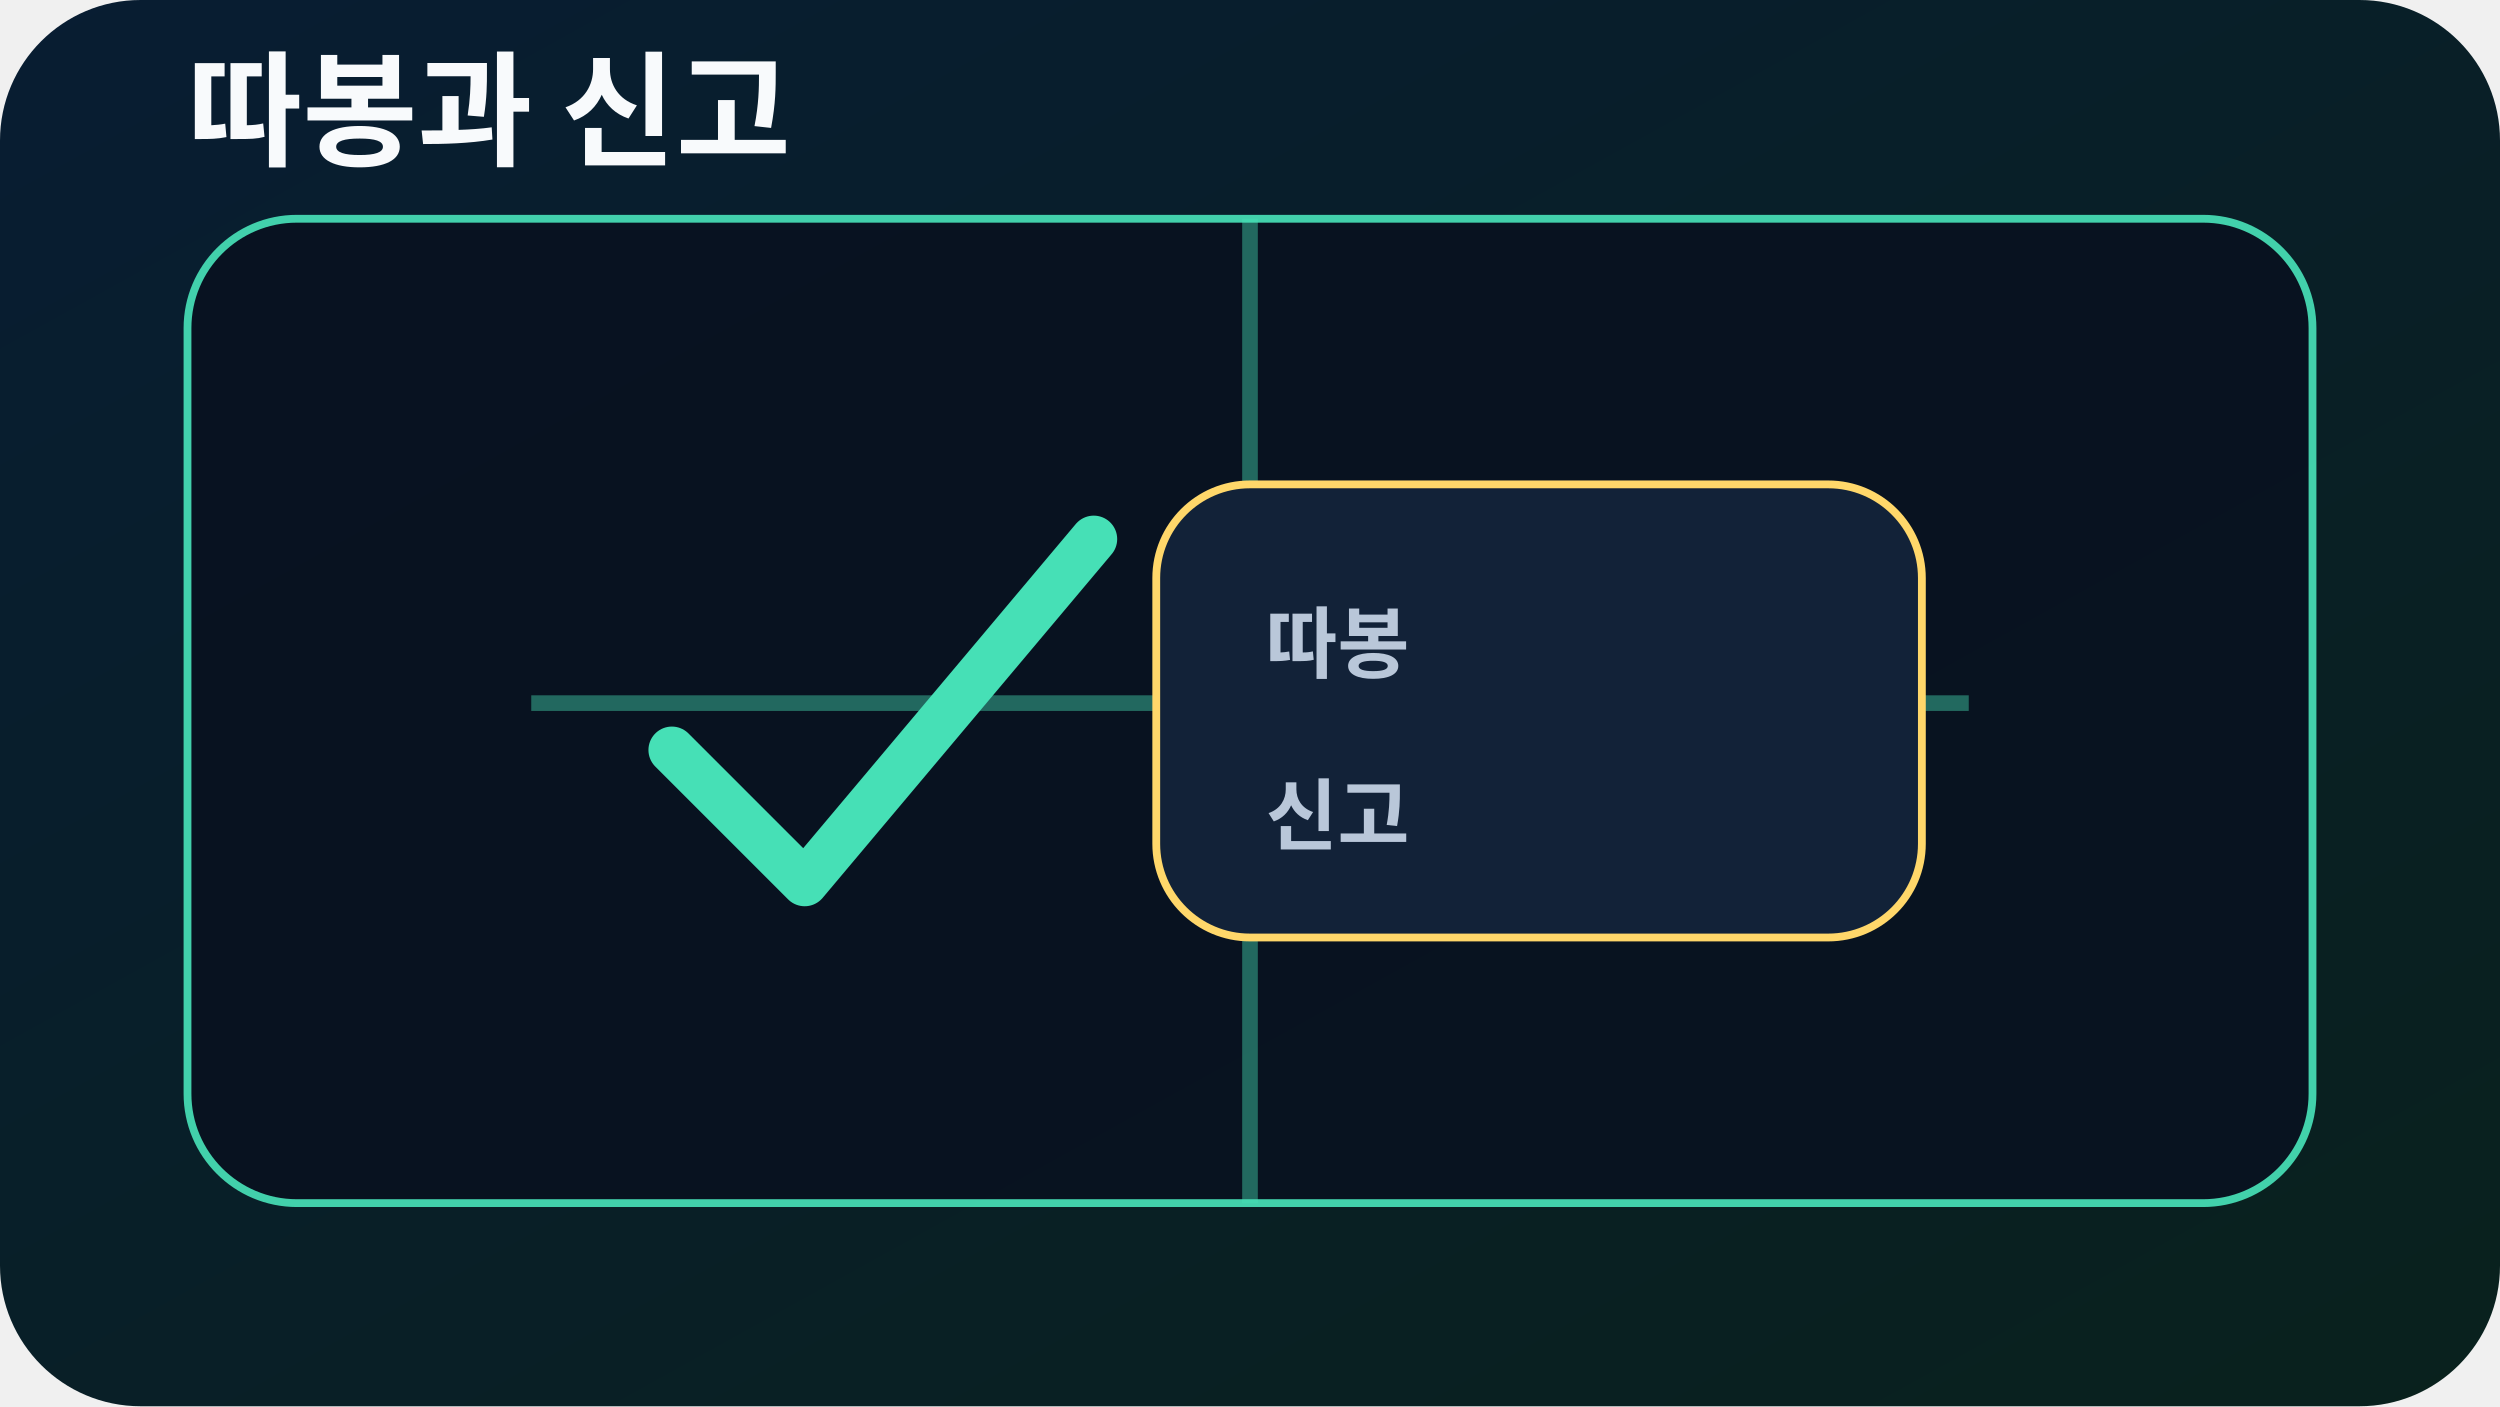
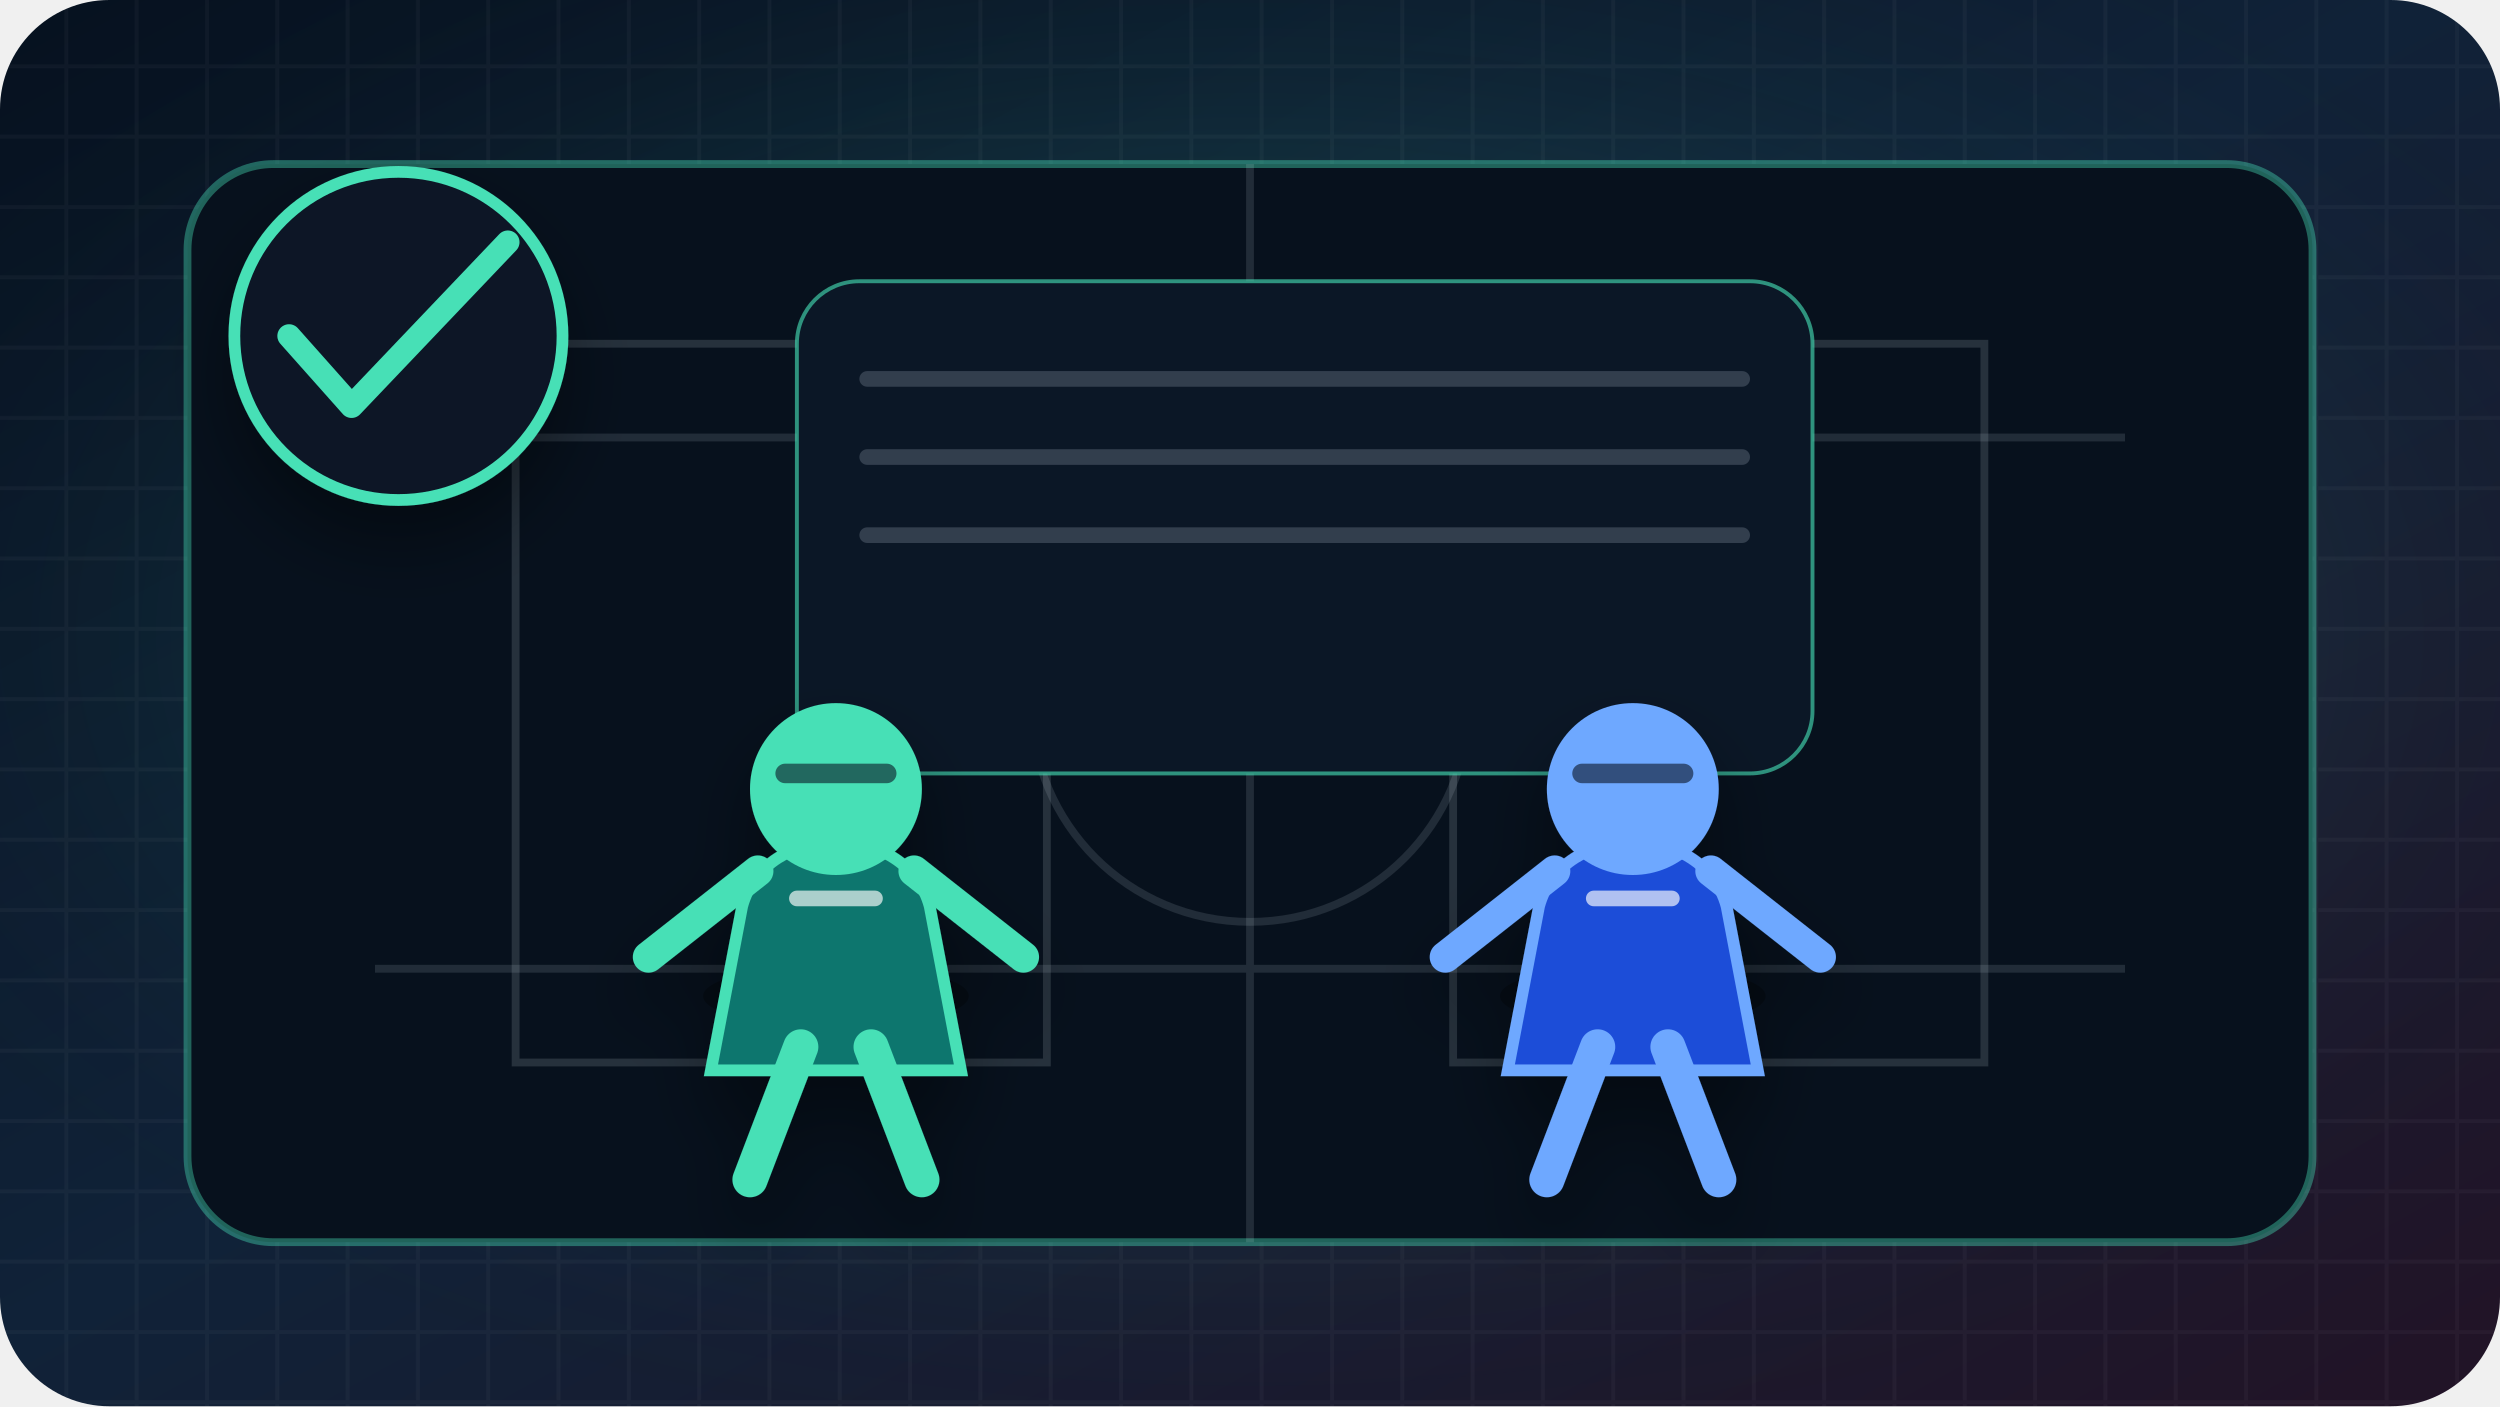
- <svg xmlns="http://www.w3.org/2000/svg" viewBox="0 0 320 180" role="img" aria-label="후기 일러스트">
+ <svg xmlns="http://www.w3.org/2000/svg" viewBox="0 0 640 360" role="img" aria-label="referee illustration review">
  <defs>
-     <linearGradient id="g" x1="0" x2="1" y1="0" y2="1">
-       <stop stop-color="#081d32" />
-       <stop offset="1" stop-color="#09211d" />
+     <linearGradient id="bg" x1="0" x2="1" y1="0" y2="1">
+       <stop stop-color="#06111f" />
+       <stop offset=".48" stop-color="#102238" />
+       <stop offset="1" stop-color="#221326" />
    </linearGradient>
-     <style>.t{font:800 16px Arial,"Noto Sans KR",sans-serif;fill:#f8fafc}.s{font:700 10px Arial,"Noto Sans KR",sans-serif;fill:#b9c7d9}.l{fill:none;stroke:#46e0b6;stroke-width:2;opacity:.42}</style>
+     <radialGradient id="glow" cx="50%" cy="45%" r="62%">
+       <stop stop-color="#46e0b6" stop-opacity=".24" />
+       <stop offset=".58" stop-color="#46e0b6" stop-opacity=".07" />
+       <stop offset="1" stop-color="#000" stop-opacity="0" />
+     </radialGradient>
+     <filter id="shadow" x="-30%" y="-30%" width="160%" height="170%">
+       <feDropShadow dx="0" dy="10" stdDeviation="9" flood-color="#000" flood-opacity=".38" />
+     </filter>
+     <pattern id="grain" width="18" height="18" patternUnits="userSpaceOnUse">
+       <path d="M0 17H18M17 0V18" stroke="#fff" stroke-opacity=".035" />
+     </pattern>
+     <marker id="arrow" markerWidth="10" markerHeight="10" refX="9" refY="5" orient="auto" markerUnits="strokeWidth">
+       <path d="M0 0L10 5L0 10Z" fill="#46e0b6" />
+     </marker>
  </defs>
-   <rect width="320" height="180" rx="18" fill="url(#g)" />
-   <rect x="24" y="28" width="272" height="126" rx="14" fill="#08111f" stroke="#46e0b6" opacity=".92" />
-   <path class="l" d="M160 28v126M68 90h184" />
-   <path d="M86 96l17 17 37-44M154 104h64M154 78h84" fill="none" stroke="#46e0b6" stroke-width="6" stroke-linecap="round" stroke-linejoin="round" />
-   <rect x="148" y="62" width="98" height="58" rx="12" fill="#122238" stroke="#ffd76a" />
-   <text x="24" y="20" class="t">따봉과 신고</text>
-   <text x="162" y="86" class="s">따봉</text>
-   <text x="162" y="108" class="s">신고</text>
+   <rect width="640" height="360" rx="28" fill="url(#bg)" />
+   <rect width="640" height="360" rx="28" fill="url(#glow)" />
+   <rect width="640" height="360" rx="28" fill="url(#grain)" />
+   <rect x="48" y="42" width="544" height="276" rx="22" fill="#07111d" stroke="#46e0b6" stroke-opacity=".4" stroke-width="2" />
+   <path d="M320 42V318M96 112H544M96 248H544" stroke="#e5f3ff" stroke-opacity=".12" stroke-width="2" />
+   <path d="M132 88h136v184H132zM372 88h136v184H372z" fill="none" stroke="#e5f3ff" stroke-opacity=".14" stroke-width="2" />
+   <circle cx="320" cy="180" r="56" fill="none" stroke="#e5f3ff" stroke-opacity=".12" stroke-width="2" />
+   <g>
+     <g transform="translate(102 86)" filter="url(#shadow)">
+       <circle r="42" fill="#0b1726" stroke="#46e0b6" stroke-width="3" />
+       <path d="M-28 0l16 18l40-42" fill="none" stroke="#46e0b6" stroke-width="6" stroke-linecap="round" stroke-linejoin="round" />
+     </g>
+     <rect x="204" y="72" width="260" height="126" rx="16" fill="#0b1726" stroke="#46e0b6" stroke-opacity=".62" />
+     <path d="M222 97h224" stroke="#e5f3ff" stroke-opacity=".18" stroke-width="4" stroke-linecap="round" />
+     <path d="M222 117h224" stroke="#e5f3ff" stroke-opacity=".18" stroke-width="4" stroke-linecap="round" />
+     <path d="M222 137h224" stroke="#e5f3ff" stroke-opacity=".18" stroke-width="4" stroke-linecap="round" />
+     <g filter="url(#shadow)" transform="translate(214 220) scale(1 1)">
+       <ellipse cx="0" cy="35" rx="34" ry="8" fill="#000" opacity=".28" />
+       <path d="M-24 12c6-22 42-22 48 0l8 42h-64z" fill="#0f766e" stroke="#46e0b6" stroke-width="3" />
+       <circle cx="0" cy="-18" r="22" fill="#46e0b6" />
+       <path d="M-20 3l-28 22M20 3l28 22" stroke="#46e0b6" stroke-width="8" stroke-linecap="round" />
+       <path d="M-9 48l-13 34M9 48l13 34" stroke="#46e0b6" stroke-width="9" stroke-linecap="round" />
+       <path d="M-13 -22h26" stroke="#06111f" stroke-width="5" stroke-linecap="round" opacity=".58" />
+       <path d="M-10 10h20" stroke="#fff" stroke-opacity=".65" stroke-width="4" stroke-linecap="round" />
+     </g>
+     <g filter="url(#shadow)" transform="translate(418 220) scale(-1 1)">
+       <ellipse cx="0" cy="35" rx="34" ry="8" fill="#000" opacity=".28" />
+       <path d="M-24 12c6-22 42-22 48 0l8 42h-64z" fill="#1d4ed8" stroke="#6ea8ff" stroke-width="3" />
+       <circle cx="0" cy="-18" r="22" fill="#6ea8ff" />
+       <path d="M-20 3l-28 22M20 3l28 22" stroke="#6ea8ff" stroke-width="8" stroke-linecap="round" />
+       <path d="M-9 48l-13 34M9 48l13 34" stroke="#6ea8ff" stroke-width="9" stroke-linecap="round" />
+       <path d="M-13 -22h26" stroke="#06111f" stroke-width="5" stroke-linecap="round" opacity=".58" />
+       <path d="M-10 10h20" stroke="#fff" stroke-opacity=".65" stroke-width="4" stroke-linecap="round" />
+     </g>
+   </g>
</svg>
